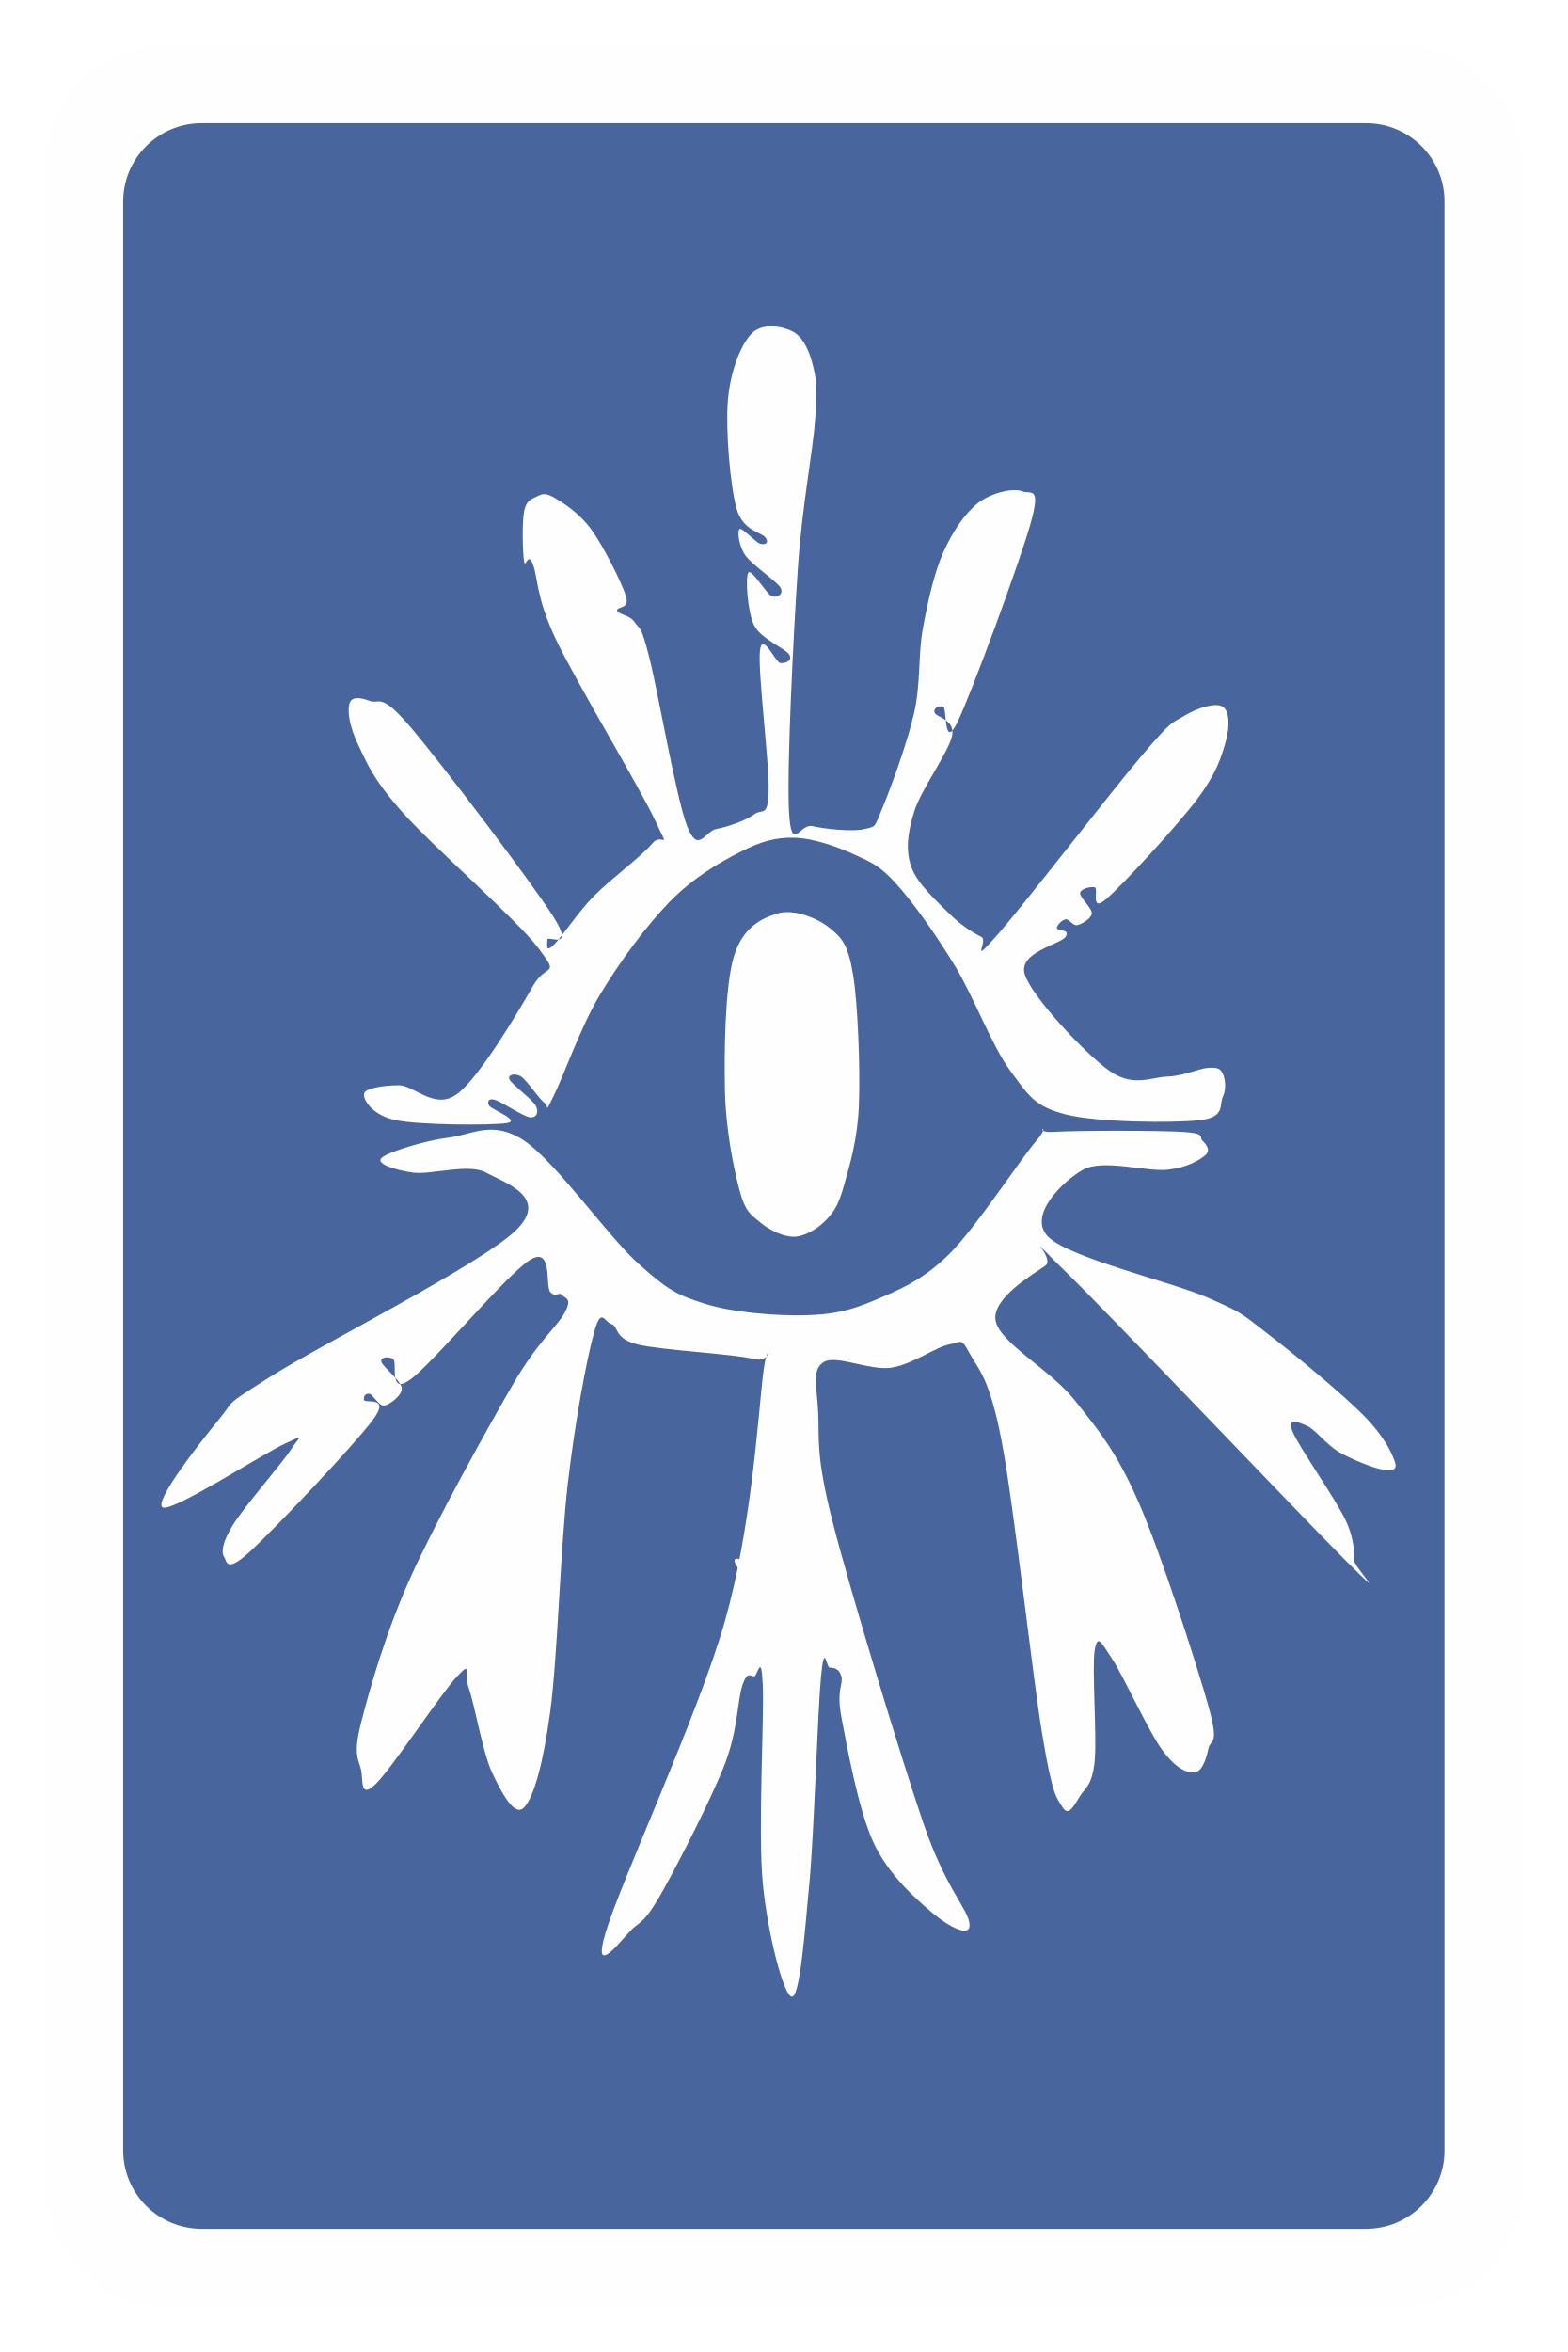
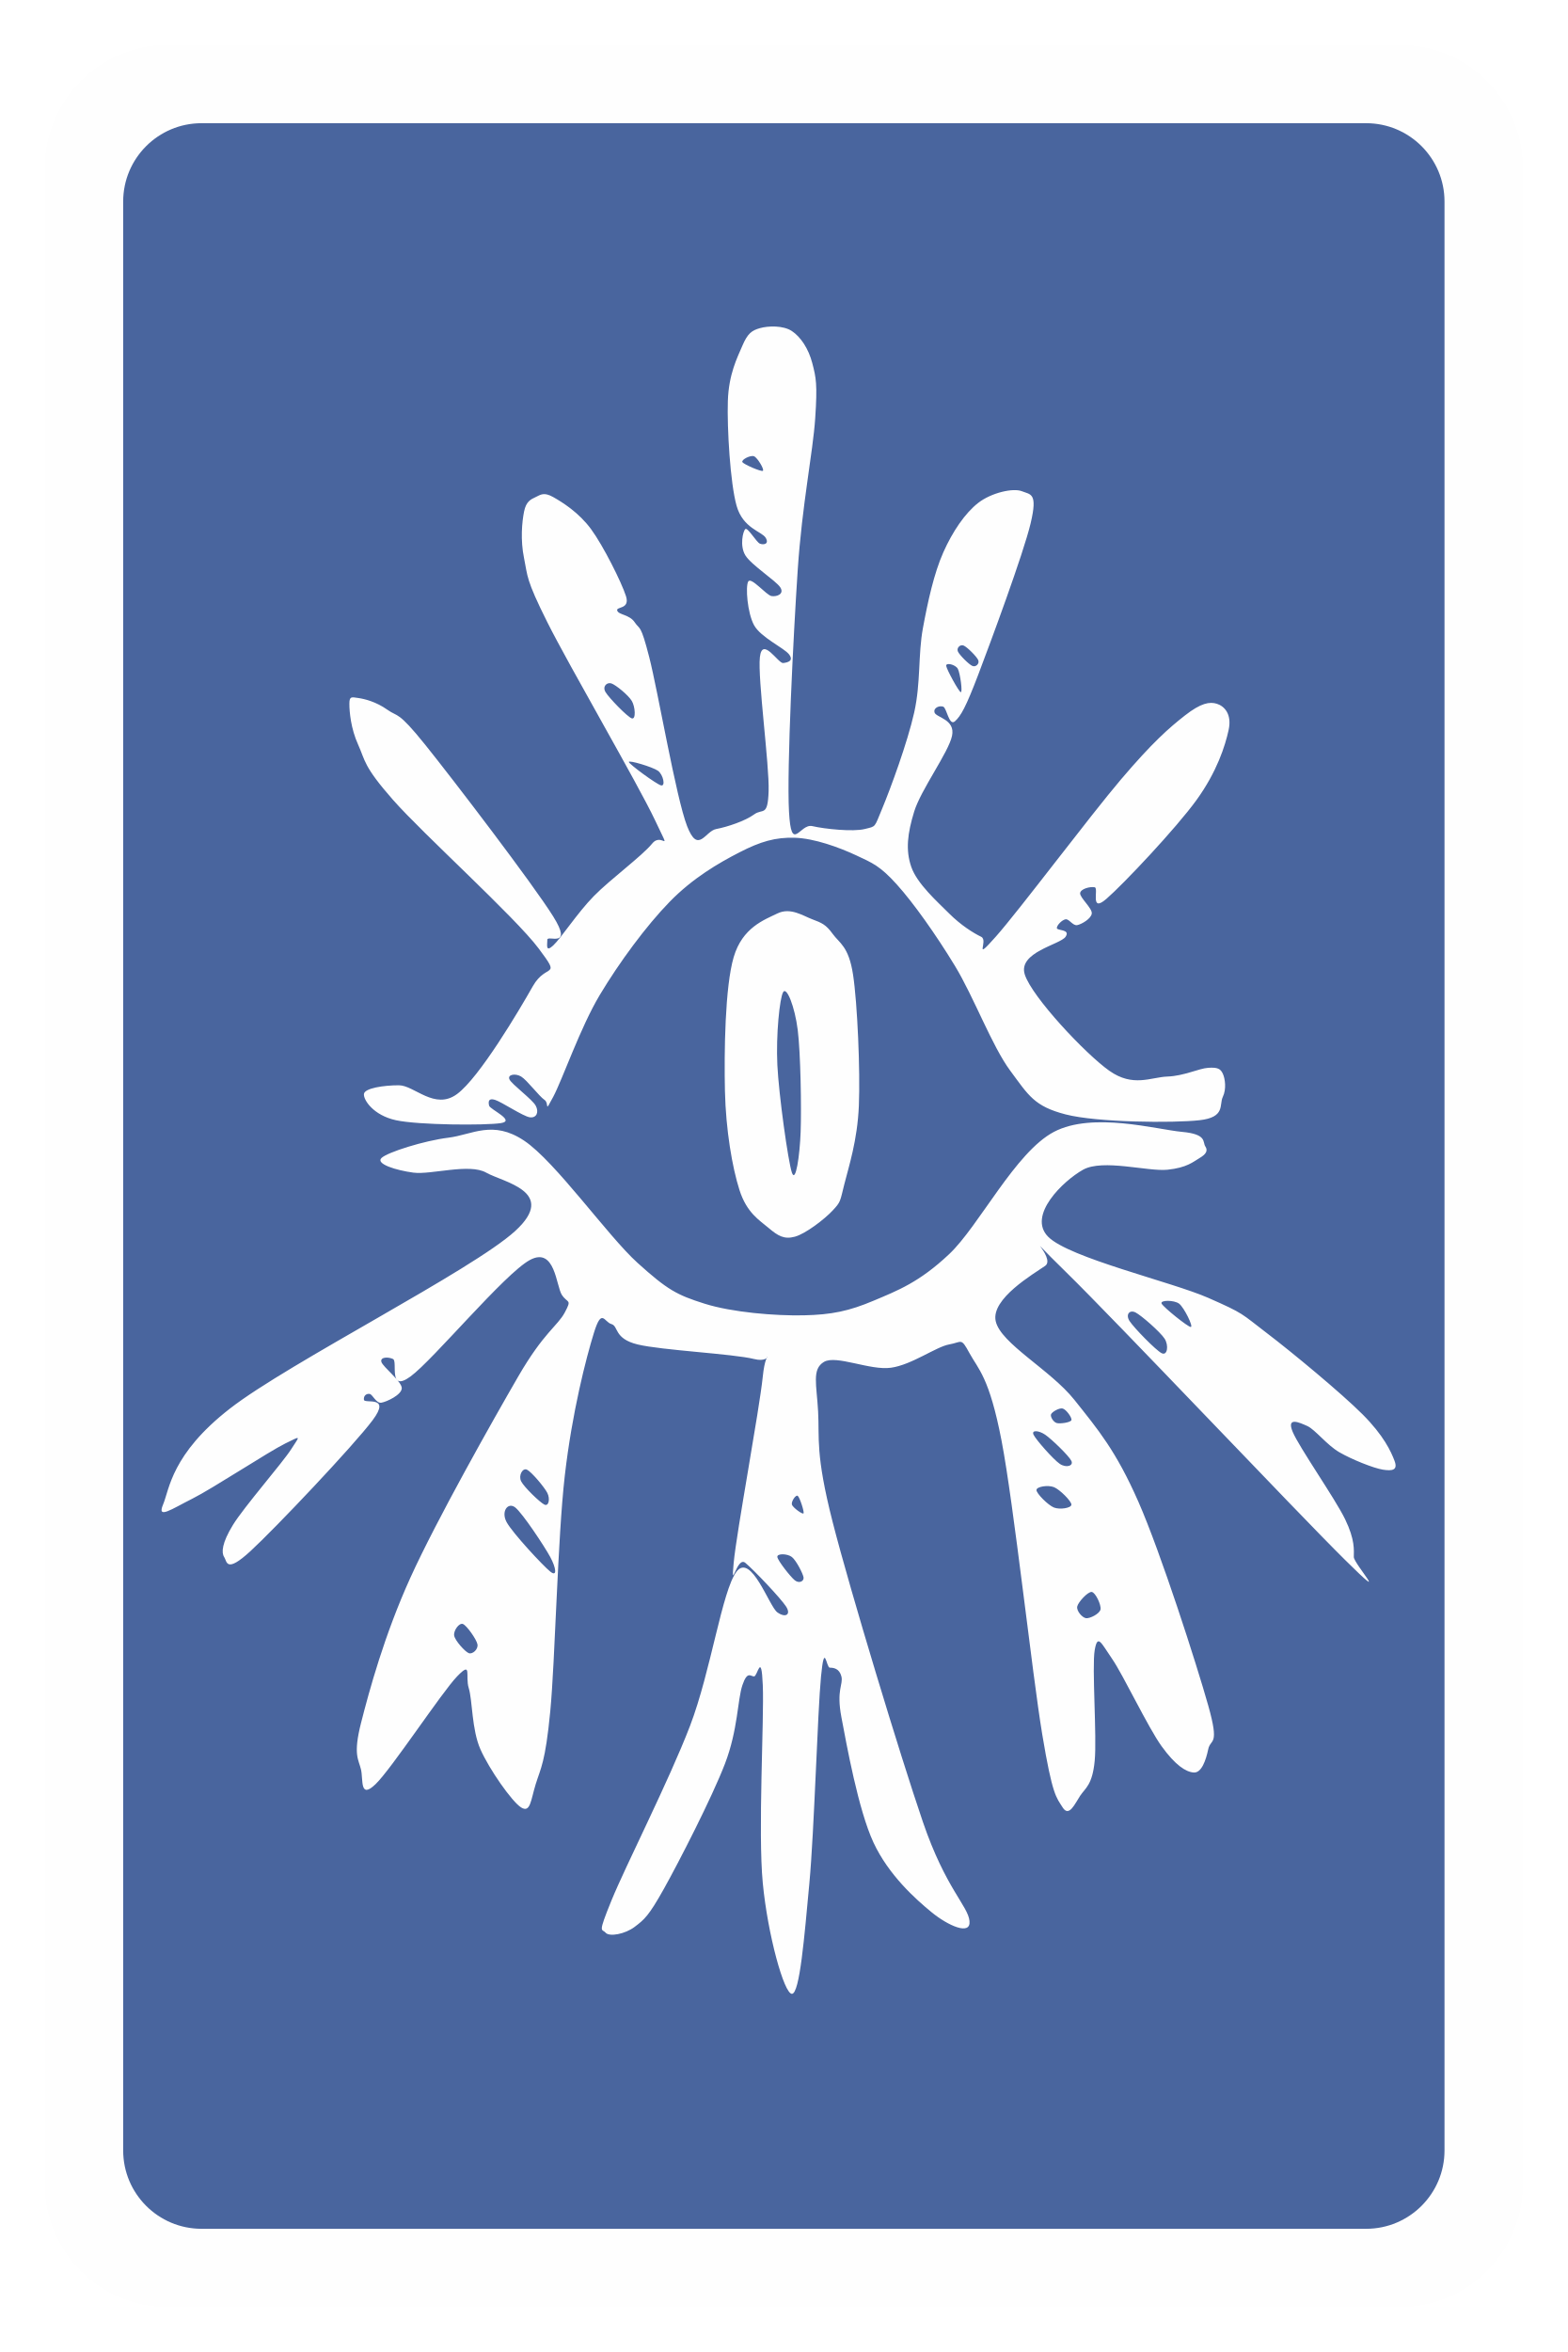
<svg xmlns="http://www.w3.org/2000/svg" viewBox="0 0 140 210" width="280" height="420">
  <rect x="4" y="4" width="132" height="202" rx="11" fill="#fefefe" />
  <rect x="11" y="11" width="118" height="188" rx="7" fill="#49659e" />
  <g transform="translate(13 28) scale(0.26)" fill="#fefefe" fill-rule="evenodd">
-     <path d="M 429.0,394.0 C 427.8,390.8 425.3,385.3 418.0,378.0 C 410.7,370.7 393.8,356.7 385.0,350.0 C 376.2,343.3 377.5,343.5 365.0,338.0 C 352.5,332.5 317.2,324.3 310.0,317.0 C 302.8,309.7 315.2,297.8 322.0,294.0 C 328.8,290.2 344.0,294.8 351.0,294.0 C 358.0,293.2 362.0,290.7 364.0,289.0 C 366.0,287.3 364.3,285.3 363.0,284.0 C 361.7,282.7 364.5,281.5 356.0,281.0 C 347.5,280.5 320.3,280.5 312.0,281.0 C 303.7,281.5 312.0,277.0 306.0,284.0 C 300.0,291.0 285.3,313.8 276.0,323.0 C 266.7,332.2 258.3,335.5 250.0,339.0 C 241.7,342.5 235.7,343.8 226.0,344.0 C 216.3,344.2 201.5,343.0 192.0,340.0 C 182.5,337.0 179.3,335.3 169.0,326.0 C 158.7,316.7 140.8,291.2 130.0,284.0 C 119.2,276.8 112.2,282.0 104.0,283.0 C 95.8,284.0 83.0,288.0 81.0,290.0 C 79.0,292.0 86.0,294.2 92.0,295.0 C 98.0,295.8 111.2,291.7 117.0,295.0 C 122.8,298.3 139.3,303.3 127.0,315.0 C 114.7,326.7 60.0,354.2 43.0,365.0 C 26.0,375.8 31.2,372.5 25.0,380.0 C 18.8,387.5 2.2,408.7 6.0,410.0 C 9.8,411.3 40.7,391.3 48.0,388.0 C 55.3,384.7 53.0,385.3 50.0,390.0 C 47.0,394.7 33.8,409.8 30.0,416.0 C 26.2,422.2 26.0,425.5 27.0,427.0 C 28.0,428.5 27.5,432.8 36.0,425.0 C 44.5,417.2 71.5,388.7 78.0,380.0 C 84.5,371.3 75.2,374.5 75.0,373.0 C 74.8,371.5 75.8,370.7 77.0,371.0 C 78.2,371.3 80.2,375.3 82.0,375.0 C 83.8,374.7 88.2,371.5 88.0,369.0 C 87.8,366.5 81.5,361.7 81.0,360.0 C 80.5,358.3 83.3,358.0 85.0,359.0 C 86.7,360.0 83.2,371.7 91.0,366.0 C 98.8,360.3 124.0,330.0 132.0,325.0 C 140.0,320.0 137.2,334.0 139.0,336.0 C 140.8,338.0 142.2,335.8 143.0,337.0 C 143.8,338.2 146.8,337.8 144.0,343.0 C 141.2,348.2 134.8,352.8 126.0,368.0 C 117.2,383.2 99.7,414.7 91.0,434.0 C 82.3,453.3 76.8,473.0 74.0,484.0 C 71.2,495.0 73.2,496.5 74.0,500.0 C 74.8,503.5 73.5,510.3 79.0,505.0 C 84.5,499.7 101.7,473.5 107.0,468.0 C 112.3,462.5 109.0,466.5 111.0,472.0 C 113.0,477.5 115.8,494.2 119.0,501.0 C 122.2,507.8 126.7,516.5 130.0,513.0 C 133.3,509.5 136.5,498.5 139.0,480.0 C 141.5,461.5 142.5,423.7 145.0,402.0 C 147.5,380.3 151.5,359.2 154.0,350.0 C 156.5,340.8 157.5,346.3 160.0,347.0 C 162.5,347.7 160.8,352.0 169.0,354.0 C 177.2,356.0 201.8,357.2 209.0,359.0 C 216.2,360.8 213.7,350.0 212.0,365.0 C 210.3,380.0 208.0,417.2 199.0,449.0 C 190.0,480.8 163.2,538.5 158.0,556.0 C 152.8,573.5 164.7,556.5 168.0,554.0 C 171.3,551.5 172.8,550.3 178.0,541.0 C 183.2,531.7 194.5,509.7 199.0,498.0 C 203.5,486.3 203.3,476.0 205.0,471.0 C 206.7,466.0 207.8,468.0 209.0,468.0 C 210.2,468.0 211.5,459.2 212.0,471.0 C 212.5,482.8 210.3,521.2 212.0,539.0 C 213.7,556.8 219.3,578.0 222.0,578.0 C 224.7,578.0 226.3,557.3 228.0,539.0 C 229.7,520.7 230.8,480.3 232.0,468.0 C 233.2,455.7 233.8,465.0 235.0,465.0 C 236.2,465.0 238.3,465.2 239.0,468.0 C 239.7,470.8 237.2,472.5 239.0,482.0 C 240.8,491.5 244.8,513.8 250.0,525.0 C 255.2,536.2 264.5,544.3 270.0,549.0 C 275.5,553.7 283.5,558.2 283.0,553.0 C 282.5,547.8 274.8,541.0 267.0,518.0 C 259.2,495.0 242.0,438.5 236.0,415.0 C 230.0,391.5 231.5,386.2 231.0,377.0 C 230.5,367.8 228.8,362.5 233.0,360.0 C 237.2,357.5 248.8,363.0 256.0,362.0 C 263.2,361.0 271.5,354.8 276.0,354.0 C 280.5,353.2 280.0,351.5 283.0,357.0 C 286.0,362.5 289.8,365.2 294.0,387.0 C 298.2,408.8 304.5,467.0 308.0,488.0 C 311.5,509.0 312.8,509.5 315.0,513.0 C 317.2,516.5 319.2,511.7 321.0,509.0 C 322.8,506.3 325.2,505.3 326.0,497.0 C 326.8,488.7 325.0,464.8 326.0,459.0 C 327.0,453.2 328.2,456.3 332.0,462.0 C 335.8,467.7 344.3,486.5 349.0,493.0 C 353.7,499.5 357.3,501.0 360.0,501.0 C 362.7,501.0 364.2,496.8 365.0,493.0 C 365.8,489.2 369.0,492.2 365.0,478.0 C 361.0,463.8 348.7,425.5 341.0,408.0 C 333.3,390.5 327.2,383.3 319.0,373.0 C 310.8,362.7 293.7,353.7 292.0,346.0 C 290.3,338.3 305.0,329.8 309.0,327.0 C 313.0,324.2 298.8,312.2 316.0,329.0 C 333.2,345.8 395.5,411.5 412.0,428.0 C 428.5,444.5 415.0,430.3 415.0,428.0 C 415.0,425.7 415.5,421.3 412.0,414.0 C 408.5,406.7 396.2,389.3 394.0,384.0 C 391.8,378.7 396.3,380.8 399.0,382.0 C 401.7,383.2 405.7,388.5 410.0,391.0 C 414.3,393.5 421.8,396.5 425.0,397.0 C 428.2,397.5 430.2,397.2 429.0,394.0 Z" />
-     <path d="M 109.0,450.0 C 110.3,450.5 113.7,455.3 114.0,457.0 C 114.3,458.7 112.3,460.5 111.0,460.0 C 109.7,459.5 106.3,455.7 106.0,454.0 C 105.7,452.3 107.7,449.5 109.0,450.0 Z" />
-     <path d="M 325.0,439.0 C 326.3,439.2 328.3,443.5 328.0,445.0 C 327.7,446.5 324.3,448.2 323.0,448.0 C 321.7,447.8 319.7,445.5 320.0,444.0 C 320.3,442.5 323.7,438.8 325.0,439.0 Z" />
-     <path d="M 203.0,430.0 C 201.2,427.2 203.2,426.7 206.0,429.0 C 208.8,431.3 218.2,441.2 220.0,444.0 C 221.8,446.8 219.8,448.3 217.0,446.0 C 214.2,443.7 204.8,432.8 203.0,430.0 Z" />
-     <path d="M 217.0,427.0 C 216.8,425.7 220.5,425.8 222.0,427.0 C 223.5,428.2 225.8,432.7 226.0,434.0 C 226.2,435.3 224.5,436.2 223.0,435.0 C 221.5,433.8 217.2,428.3 217.0,427.0 Z" />
-     <path d="M 127.0,410.0 C 129.2,411.8 137.0,423.3 139.0,427.0 C 141.0,430.7 141.2,433.8 139.0,432.0 C 136.8,430.2 128.0,419.7 126.0,416.0 C 124.0,412.3 124.8,408.2 127.0,410.0 Z" />
-     <path d="M 224.0,406.0 C 224.7,406.5 226.3,411.5 226.0,412.0 C 225.7,412.5 222.3,410.0 222.0,409.0 C 221.7,408.0 223.3,405.5 224.0,406.0 Z" />
-     <path d="M 306.0,404.0 C 306.0,402.8 310.0,402.2 312.0,403.0 C 314.0,403.8 318.0,407.8 318.0,409.0 C 318.0,410.2 314.0,410.8 312.0,410.0 C 310.0,409.2 306.0,405.2 306.0,404.0 Z" />
-     <path d="M 131.0,397.0 C 132.5,397.7 137.0,403.0 138.0,405.0 C 139.0,407.0 138.5,409.7 137.0,409.0 C 135.5,408.3 130.0,403.0 129.0,401.0 C 128.0,399.0 129.5,396.3 131.0,397.0 Z" />
-     <path d="M 305.0,385.0 C 304.2,383.3 306.8,383.5 309.0,385.0 C 311.2,386.5 317.2,392.3 318.0,394.0 C 318.8,395.7 316.2,396.5 314.0,395.0 C 311.8,393.5 305.8,386.7 305.0,385.0 Z" />
-     <path d="M 311.0,378.0 C 311.3,377.2 313.8,375.7 315.0,376.0 C 316.2,376.3 318.3,379.2 318.0,380.0 C 317.7,380.8 314.2,381.3 313.0,381.0 C 311.8,380.7 310.7,378.8 311.0,378.0 Z" />
-     <path d="M 340.0,343.0 C 342.0,344.0 348.5,349.7 350.0,352.0 C 351.5,354.3 351.0,358.0 349.0,357.0 C 347.0,356.0 339.5,348.3 338.0,346.0 C 336.5,343.7 338.0,342.0 340.0,343.0 Z" />
-     <path d="M 349.0,340.0 C 348.3,338.7 353.3,338.7 355.0,340.0 C 356.7,341.3 360.0,348.0 359.0,348.0 C 358.0,348.0 349.7,341.3 349.0,340.0 Z" />
-     <path d="M 217.0,206.0 C 211.5,207.7 205.0,210.8 202.0,221.0 C 199.0,231.2 198.7,253.7 199.0,267.0 C 199.3,280.3 202.0,293.5 204.0,301.0 C 206.0,308.5 207.8,309.3 211.0,312.0 C 214.2,314.7 219.2,317.2 223.0,317.0 C 226.8,316.8 231.2,314.0 234.0,311.0 C 236.8,308.0 238.2,305.5 240.0,299.0 C 241.8,292.5 244.5,284.0 245.0,272.0 C 245.5,260.0 244.7,237.2 243.0,227.0 C 241.3,216.8 239.3,214.5 235.0,211.0 C 230.7,207.5 222.5,204.3 217.0,206.0 Z" />
-     <path d="M 219.0,233.0 C 220.2,231.0 223.0,238.0 224.0,246.0 C 225.0,254.0 225.3,272.8 225.0,281.0 C 224.7,289.2 223.3,298.8 222.0,295.0 C 220.7,291.2 217.5,268.3 217.0,258.0 C 216.5,247.7 217.8,235.0 219.0,233.0 Z" />
-     <path d="M 70.0,134.0 C 69.3,136.5 70.0,141.8 73.0,148.0 C 76.0,154.2 77.7,159.3 88.0,171.0 C 98.3,182.7 127.5,208.0 135.0,218.0 C 142.5,228.0 137.7,222.7 133.0,231.0 C 128.3,239.3 114.7,262.3 107.0,268.0 C 99.3,273.7 92.3,265.0 87.0,265.0 C 81.7,265.0 75.2,266.0 75.0,268.0 C 74.8,270.0 77.8,275.3 86.0,277.0 C 94.2,278.7 118.7,278.8 124.0,278.0 C 129.3,277.2 118.7,273.3 118.0,272.0 C 117.3,270.7 117.7,269.3 120.0,270.0 C 122.3,270.7 129.7,275.7 132.0,276.0 C 134.3,276.3 135.2,274.2 134.0,272.0 C 132.8,269.8 125.8,264.7 125.0,263.0 C 124.2,261.3 127.0,260.7 129.0,262.0 C 131.0,263.3 135.2,269.8 137.0,271.0 C 138.8,272.2 136.8,275.2 140.0,269.0 C 143.2,262.8 149.3,245.2 156.0,234.0 C 162.7,222.8 172.0,210.2 180.0,202.0 C 188.0,193.8 196.8,188.7 204.0,185.0 C 211.2,181.3 216.3,179.8 223.0,180.0 C 229.7,180.2 238.2,183.3 244.0,186.0 C 249.8,188.7 252.3,189.7 258.0,196.0 C 263.7,202.3 271.5,213.3 278.0,224.0 C 284.5,234.7 290.7,251.5 297.0,260.0 C 303.3,268.5 305.2,272.2 316.0,275.0 C 326.8,277.8 353.0,278.0 362.0,277.0 C 371.0,276.0 368.7,271.7 370.0,269.0 C 371.3,266.3 370.8,262.7 370.0,261.0 C 369.2,259.3 368.2,258.8 365.0,259.0 C 361.8,259.2 356.7,261.8 351.0,262.0 C 345.3,262.2 339.2,265.8 331.0,260.0 C 322.8,254.2 304.5,234.7 302.0,227.0 C 299.5,219.3 314.2,216.7 316.0,214.0 C 317.8,211.3 313.0,212.0 313.0,211.0 C 313.0,210.0 314.8,208.2 316.0,208.0 C 317.2,207.8 318.5,210.3 320.0,210.0 C 321.5,209.7 324.8,207.8 325.0,206.0 C 325.2,204.2 320.8,200.5 321.0,199.0 C 321.2,197.5 324.5,196.7 326.0,197.0 C 327.5,197.3 324.2,206.0 330.0,201.0 C 335.8,196.0 354.2,176.0 361.0,167.0 C 367.8,158.0 369.5,152.3 371.0,147.0 C 372.5,141.7 372.3,136.5 370.0,135.0 C 367.7,133.5 361.7,135.2 357.0,138.0 C 352.3,140.8 352.8,139.3 342.0,152.0 C 331.2,164.7 301.2,203.7 292.0,214.0 C 282.8,224.3 289.7,215.3 287.0,214.0 C 284.3,212.7 280.0,210.0 276.0,206.0 C 272.0,202.0 265.0,195.8 263.0,190.0 C 261.0,184.2 261.7,178.5 264.0,171.0 C 266.3,163.5 275.8,150.7 277.0,145.0 C 278.2,139.3 271.5,138.7 271.0,137.0 C 270.5,135.3 272.7,134.5 274.0,135.0 C 275.3,135.5 274.0,150.5 279.0,140.0 C 284.0,129.5 300.3,85.2 304.0,72.0 C 307.7,58.8 304.0,62.2 301.0,61.0 C 298.0,59.8 290.5,61.5 286.0,65.0 C 281.5,68.5 277.2,74.8 274.0,82.0 C 270.8,89.2 268.7,98.8 267.0,108.0 C 265.3,117.2 266.3,126.7 264.0,137.0 C 261.7,147.3 255.8,163.3 253.0,170.0 C 250.2,176.7 251.0,176.0 247.0,177.0 C 243.0,178.0 233.3,177.0 229.0,176.0 C 224.7,175.0 221.8,185.7 221.0,171.0 C 220.2,156.3 222.5,110.5 224.0,88.0 C 225.5,65.5 229.2,47.8 230.0,36.0 C 230.8,24.2 230.3,22.0 229.0,17.0 C 227.7,12.0 225.5,7.7 222.0,6.0 C 218.5,4.3 211.7,3.0 208.0,7.0 C 204.3,11.0 200.8,20.0 200.0,30.0 C 199.2,40.0 200.8,59.2 203.0,67.0 C 205.2,74.8 211.7,75.0 213.0,77.0 C 214.3,79.0 212.5,79.5 211.0,79.0 C 209.5,78.5 204.8,73.3 204.0,74.0 C 203.2,74.7 203.7,79.7 206.0,83.0 C 208.3,86.3 216.5,91.7 218.0,94.0 C 219.5,96.3 216.8,97.8 215.0,97.0 C 213.2,96.2 208.0,87.3 207.0,89.0 C 206.0,90.7 206.7,102.3 209.0,107.0 C 211.3,111.7 219.5,114.8 221.0,117.0 C 222.5,119.2 219.7,120.2 218.0,120.0 C 216.3,119.8 211.7,108.7 211.0,116.0 C 210.3,123.3 214.3,154.7 214.0,164.0 C 213.7,173.3 212.0,169.8 209.0,172.0 C 206.0,174.2 199.8,176.3 196.0,177.0 C 192.2,177.7 189.8,185.8 186.0,176.0 C 182.2,166.2 176.0,129.7 173.0,118.0 C 170.0,106.3 169.8,108.7 168.0,106.0 C 166.2,103.3 162.5,103.5 162.0,102.0 C 161.5,100.5 166.5,101.7 165.0,97.0 C 163.5,92.3 157.2,79.7 153.0,74.0 C 148.8,68.3 143.2,64.8 140.0,63.0 C 136.8,61.2 135.7,62.2 134.0,63.0 C 132.3,63.8 130.7,64.3 130.0,68.0 C 129.3,71.7 129.5,82.0 130.0,85.0 C 130.5,88.0 131.2,81.5 133.0,86.0 C 134.8,90.5 134.0,97.3 141.0,112.0 C 148.0,126.7 169.5,162.3 175.0,174.0 C 180.5,185.7 177.5,177.7 174.0,182.0 C 170.5,186.3 159.7,194.2 154.0,200.0 C 148.3,205.8 142.7,214.5 140.0,217.0 C 137.3,219.5 138.0,216.7 138.0,215.0 C 138.0,213.3 147.8,219.2 140.0,207.0 C 132.2,194.8 101.5,154.3 91.0,142.0 C 80.5,129.7 80.5,134.3 77.0,133.0 C 73.5,131.7 70.7,131.5 70.0,134.0 Z" />
-     <path d="M 166.0,154.0 C 165.8,153.2 174.2,155.7 176.0,157.0 C 177.8,158.3 178.7,162.5 177.0,162.0 C 175.3,161.5 166.2,154.8 166.0,154.0 Z" />
-     <path d="M 160.0,127.0 C 161.5,127.5 165.8,131.0 167.0,133.0 C 168.2,135.0 168.5,139.5 167.0,139.0 C 165.5,138.5 159.2,132.0 158.0,130.0 C 156.8,128.0 158.5,126.5 160.0,127.0 Z" />
-     <path d="M 275.0,121.0 C 274.8,119.7 278.2,120.5 279.0,122.0 C 279.8,123.5 280.7,130.2 280.0,130.0 C 279.3,129.8 275.2,122.3 275.0,121.0 Z" />
-     <path d="M 279.0,116.0 C 278.5,114.8 279.8,113.5 281.0,114.0 C 282.2,114.5 285.5,117.8 286.0,119.0 C 286.5,120.2 285.2,121.5 284.0,121.0 C 282.8,120.5 279.5,117.2 279.0,116.0 Z" />
-     <path d="M 205.0,51.0 C 204.5,50.2 207.8,48.5 209.0,49.0 C 210.2,49.5 212.7,53.7 212.0,54.0 C 211.3,54.3 205.5,51.8 205.0,51.0 Z" />
+     <path d="M 429.0,394.0 C 427.8,390.8 425.3,385.3 418.0,378.0 C 410.7,370.7 393.8,356.7 385.0,350.0 C 376.2,343.3 377.5,343.5 365.0,338.0 C 352.5,332.5 317.2,324.3 310.0,317.0 C 302.8,309.7 315.2,297.8 322.0,294.0 C 328.8,290.2 344.3,294.7 351.0,294.0 C 357.7,293.3 359.8,291.3 362.0,290.0 C 364.2,288.7 365.0,287.5 364.0,286.0 C 363.0,284.5 364.7,281.8 356.0,281.0 C 347.3,280.2 325.3,274.0 312.0,281.0 C 298.7,288.0 286.3,313.3 276.0,323.0 C 265.7,332.7 258.3,335.5 250.0,339.0 C 241.7,342.5 235.7,343.8 226.0,344.0 C 216.3,344.2 201.5,343.0 192.0,340.0 C 182.5,337.0 179.3,335.3 169.0,326.0 C 158.7,316.7 140.8,291.2 130.0,284.0 C 119.2,276.8 112.2,282.0 104.0,283.0 C 95.8,284.0 83.0,288.0 81.0,290.0 C 79.0,292.0 86.0,294.2 92.0,295.0 C 98.0,295.8 111.2,291.7 117.0,295.0 C 122.8,298.3 141.7,301.5 127.0,315.0 C 112.3,328.5 49.2,360.3 29.0,376.0 C 8.8,391.7 8.2,403.8 6.0,409.0 C 3.8,414.2 9.0,410.5 16.0,407.0 C 23.0,403.5 42.3,390.8 48.0,388.0 C 53.7,385.2 53.0,385.3 50.0,390.0 C 47.0,394.7 33.8,409.8 30.0,416.0 C 26.2,422.2 26.0,425.5 27.0,427.0 C 28.0,428.5 27.5,432.8 36.0,425.0 C 44.5,417.2 71.5,388.7 78.0,380.0 C 84.5,371.3 75.2,374.5 75.0,373.0 C 74.8,371.5 76.0,370.8 77.0,371.0 C 78.0,371.2 79.2,374.3 81.0,374.0 C 82.8,373.7 88.0,371.3 88.0,369.0 C 88.0,366.7 81.5,361.7 81.0,360.0 C 80.5,358.3 83.3,358.2 85.0,359.0 C 86.7,359.8 83.2,370.7 91.0,365.0 C 98.8,359.3 123.3,329.7 132.0,325.0 C 140.7,320.3 141.0,334.0 143.0,337.0 C 145.0,340.0 146.5,338.3 144.0,343.0 C 141.5,347.7 136.8,349.8 128.0,365.0 C 119.2,380.2 100.0,414.2 91.0,434.0 C 82.0,453.8 76.8,473.0 74.0,484.0 C 71.2,495.0 73.2,496.5 74.0,500.0 C 74.8,503.5 73.5,510.3 79.0,505.0 C 84.5,499.7 101.7,473.5 107.0,468.0 C 112.3,462.5 109.7,467.8 111.0,472.0 C 112.3,476.2 112.0,486.2 115.0,493.0 C 118.0,499.8 125.8,511.0 129.0,513.0 C 132.2,515.0 132.3,510.5 134.0,505.0 C 135.7,499.5 137.3,497.7 139.0,480.0 C 140.7,462.3 141.5,420.7 144.0,399.0 C 146.5,377.3 151.3,358.7 154.0,350.0 C 156.7,341.3 157.5,346.3 160.0,347.0 C 162.5,347.7 160.8,352.0 169.0,354.0 C 177.2,356.0 201.8,357.2 209.0,359.0 C 216.2,360.8 213.2,353.3 212.0,365.0 C 210.8,376.7 203.0,418.3 202.0,429.0 C 201.0,439.7 203.0,426.5 206.0,429.0 C 209.0,431.5 218.2,441.2 220.0,444.0 C 221.8,446.8 219.8,448.0 217.0,446.0 C 214.2,444.0 208.0,425.5 203.0,432.0 C 198.0,438.5 194.2,466.2 187.0,485.0 C 179.8,503.8 164.8,533.2 160.0,545.0 C 155.2,556.8 156.7,554.5 158.0,556.0 C 159.3,557.5 164.7,556.5 168.0,554.0 C 171.3,551.5 172.8,550.3 178.0,541.0 C 183.2,531.7 194.5,509.7 199.0,498.0 C 203.5,486.3 203.3,476.0 205.0,471.0 C 206.7,466.0 207.8,468.0 209.0,468.0 C 210.2,468.0 211.5,459.2 212.0,471.0 C 212.5,482.8 210.3,521.3 212.0,539.0 C 213.7,556.7 219.3,577.0 222.0,577.0 C 224.7,577.0 226.3,557.2 228.0,539.0 C 229.7,520.8 230.8,480.3 232.0,468.0 C 233.2,455.7 233.8,465.0 235.0,465.0 C 236.2,465.0 238.3,465.2 239.0,468.0 C 239.7,470.8 237.2,472.5 239.0,482.0 C 240.8,491.5 244.8,513.8 250.0,525.0 C 255.2,536.2 264.5,544.5 270.0,549.0 C 275.5,553.5 283.5,557.2 283.0,552.0 C 282.5,546.8 274.8,540.8 267.0,518.0 C 259.2,495.2 242.0,438.5 236.0,415.0 C 230.0,391.5 231.5,386.2 231.0,377.0 C 230.5,367.8 228.8,362.5 233.0,360.0 C 237.2,357.5 248.8,363.0 256.0,362.0 C 263.2,361.0 271.5,354.8 276.0,354.0 C 280.5,353.2 280.0,351.5 283.0,357.0 C 286.0,362.5 289.8,365.2 294.0,387.0 C 298.2,408.8 304.5,467.0 308.0,488.0 C 311.5,509.0 312.8,509.5 315.0,513.0 C 317.2,516.5 319.2,511.7 321.0,509.0 C 322.8,506.3 325.2,505.3 326.0,497.0 C 326.8,488.7 325.0,464.8 326.0,459.0 C 327.0,453.2 328.2,456.5 332.0,462.0 C 335.8,467.5 344.3,485.5 349.0,492.0 C 353.7,498.5 357.3,500.8 360.0,501.0 C 362.7,501.2 364.2,496.8 365.0,493.0 C 365.8,489.2 369.0,492.2 365.0,478.0 C 361.0,463.8 348.7,425.5 341.0,408.0 C 333.3,390.5 327.2,383.3 319.0,373.0 C 310.8,362.7 293.7,353.7 292.0,346.0 C 290.3,338.3 305.0,329.8 309.0,327.0 C 313.0,324.2 298.8,312.2 316.0,329.0 C 333.2,345.8 395.5,411.7 412.0,428.0 C 428.5,444.3 415.0,429.3 415.0,427.0 C 415.0,424.7 415.5,421.2 412.0,414.0 C 408.5,406.8 396.2,389.3 394.0,384.0 C 391.8,378.7 396.3,380.8 399.0,382.0 C 401.7,383.2 405.7,388.5 410.0,391.0 C 414.3,393.5 421.8,396.5 425.0,397.0 C 428.2,397.5 430.2,397.2 429.0,394.0 Z M 109.0,450.0 C 110.3,450.5 113.7,455.3 114.0,457.0 C 114.3,458.7 112.3,460.5 111.0,460.0 C 109.7,459.5 106.3,455.7 106.0,454.0 C 105.7,452.3 107.7,449.5 109.0,450.0 Z M 325.0,439.0 C 326.3,439.2 328.3,443.5 328.0,445.0 C 327.7,446.5 324.3,448.2 323.0,448.0 C 321.7,447.8 319.7,445.5 320.0,444.0 C 320.3,442.5 323.7,438.8 325.0,439.0 Z M 217.0,427.0 C 216.8,425.7 220.5,425.8 222.0,427.0 C 223.5,428.2 225.8,432.7 226.0,434.0 C 226.2,435.3 224.5,436.2 223.0,435.0 C 221.5,433.8 217.2,428.3 217.0,427.0 Z M 127.0,410.0 C 129.5,412.0 137.0,423.3 139.0,427.0 C 141.0,430.7 141.5,434.0 139.0,432.0 C 136.5,430.0 126.0,418.7 124.0,415.0 C 122.0,411.3 124.5,408.0 127.0,410.0 Z M 224.0,406.0 C 224.7,406.5 226.3,411.5 226.0,412.0 C 225.7,412.5 222.3,410.0 222.0,409.0 C 221.7,408.0 223.3,405.5 224.0,406.0 Z M 306.0,404.0 C 306.0,402.8 310.0,402.2 312.0,403.0 C 314.0,403.8 318.0,407.8 318.0,409.0 C 318.0,410.2 314.0,410.8 312.0,410.0 C 310.0,409.2 306.0,405.2 306.0,404.0 Z M 131.0,397.0 C 132.5,397.7 137.0,403.0 138.0,405.0 C 139.0,407.0 138.5,409.7 137.0,409.0 C 135.5,408.3 130.0,403.0 129.0,401.0 C 128.0,399.0 129.5,396.3 131.0,397.0 Z M 305.0,385.0 C 304.2,383.3 306.8,383.5 309.0,385.0 C 311.2,386.5 317.2,392.3 318.0,394.0 C 318.8,395.7 316.2,396.5 314.0,395.0 C 311.8,393.5 305.8,386.7 305.0,385.0 Z M 311.0,378.0 C 311.3,377.2 313.8,375.7 315.0,376.0 C 316.2,376.3 318.3,379.2 318.0,380.0 C 317.7,380.8 314.2,381.3 313.0,381.0 C 311.8,380.7 310.7,378.8 311.0,378.0 Z M 340.0,343.0 C 342.0,344.0 348.5,349.7 350.0,352.0 C 351.5,354.3 351.0,358.0 349.0,357.0 C 347.0,356.0 339.5,348.3 338.0,346.0 C 336.5,343.7 338.0,342.0 340.0,343.0 Z M 349.0,340.0 C 348.3,338.7 353.3,338.7 355.0,340.0 C 356.7,341.3 360.0,348.0 359.0,348.0 C 358.0,348.0 349.7,341.3 349.0,340.0 Z M 217.0,206.0 C 212.5,208.2 205.0,210.8 202.0,221.0 C 199.0,231.2 198.7,253.7 199.0,267.0 C 199.3,280.3 201.5,293.2 204.0,301.0 C 206.5,308.8 210.8,311.3 214.0,314.0 C 217.2,316.7 219.3,318.0 223.0,317.0 C 226.7,316.0 233.2,311.0 236.0,308.0 C 238.8,305.0 238.5,305.0 240.0,299.0 C 241.5,293.0 244.5,284.0 245.0,272.0 C 245.5,260.0 244.5,236.8 243.0,227.0 C 241.5,217.2 238.3,216.2 236.0,213.0 C 233.7,209.8 232.2,209.2 229.0,208.0 C 225.8,206.8 221.5,203.8 217.0,206.0 Z M 219.0,233.0 C 220.2,231.0 223.0,238.0 224.0,246.0 C 225.0,254.0 225.3,272.8 225.0,281.0 C 224.7,289.2 223.3,298.8 222.0,295.0 C 220.7,291.2 217.5,268.3 217.0,258.0 C 216.5,247.7 217.8,235.0 219.0,233.0 Z M 70.0,134.0 C 70.0,136.7 70.5,142.5 73.0,148.0 C 75.5,153.5 74.7,155.3 85.0,167.0 C 95.3,178.7 127.0,207.3 135.0,218.0 C 143.0,228.7 137.7,222.7 133.0,231.0 C 128.3,239.3 114.7,262.3 107.0,268.0 C 99.3,273.7 92.3,265.0 87.0,265.0 C 81.7,265.0 75.2,266.0 75.0,268.0 C 74.8,270.0 78.2,275.3 86.0,277.0 C 93.8,278.7 116.7,278.8 122.0,278.0 C 127.3,277.2 118.3,273.3 118.0,272.0 C 117.7,270.7 117.7,269.3 120.0,270.0 C 122.3,270.7 129.7,275.7 132.0,276.0 C 134.3,276.3 135.2,274.2 134.0,272.0 C 132.8,269.8 125.8,264.7 125.0,263.0 C 124.2,261.3 127.0,260.8 129.0,262.0 C 131.0,263.2 135.2,268.8 137.0,270.0 C 138.8,271.2 136.8,275.0 140.0,269.0 C 143.2,263.0 149.3,245.2 156.0,234.0 C 162.7,222.8 172.0,210.2 180.0,202.0 C 188.0,193.8 196.8,188.7 204.0,185.0 C 211.2,181.3 216.3,179.8 223.0,180.0 C 229.7,180.2 238.2,183.3 244.0,186.0 C 249.8,188.7 252.3,189.7 258.0,196.0 C 263.7,202.3 271.5,213.3 278.0,224.0 C 284.5,234.7 290.7,251.5 297.0,260.0 C 303.3,268.5 305.2,272.2 316.0,275.0 C 326.8,277.8 353.0,278.0 362.0,277.0 C 371.0,276.0 368.7,271.7 370.0,269.0 C 371.3,266.3 370.8,262.7 370.0,261.0 C 369.2,259.3 368.2,258.8 365.0,259.0 C 361.8,259.2 356.7,261.8 351.0,262.0 C 345.3,262.2 339.2,265.8 331.0,260.0 C 322.8,254.2 304.5,234.7 302.0,227.0 C 299.5,219.3 314.2,216.7 316.0,214.0 C 317.8,211.3 313.0,212.0 313.0,211.0 C 313.0,210.0 314.8,208.2 316.0,208.0 C 317.2,207.8 318.5,210.3 320.0,210.0 C 321.5,209.7 324.8,207.8 325.0,206.0 C 325.2,204.2 320.8,200.5 321.0,199.0 C 321.2,197.5 324.5,196.7 326.0,197.0 C 327.5,197.3 324.2,206.0 330.0,201.0 C 335.8,196.0 354.0,176.7 361.0,167.0 C 368.0,157.3 370.8,148.5 372.0,143.0 C 373.2,137.5 370.5,134.8 368.0,134.0 C 365.5,133.2 362.5,133.7 357.0,138.0 C 351.5,142.3 345.8,147.3 335.0,160.0 C 324.2,172.7 300.0,205.0 292.0,214.0 C 284.0,223.0 289.7,215.3 287.0,214.0 C 284.3,212.7 280.0,210.0 276.0,206.0 C 272.0,202.0 265.0,195.8 263.0,190.0 C 261.0,184.2 261.7,178.5 264.0,171.0 C 266.3,163.5 275.8,150.7 277.0,145.0 C 278.2,139.3 271.5,138.7 271.0,137.0 C 270.5,135.3 272.8,134.5 274.0,135.0 C 275.2,135.5 276.0,141.8 278.0,140.0 C 280.0,138.2 281.7,135.3 286.0,124.0 C 290.3,112.7 301.5,82.5 304.0,72.0 C 306.5,61.5 304.0,62.2 301.0,61.0 C 298.0,59.8 290.5,61.5 286.0,65.0 C 281.5,68.5 277.2,74.8 274.0,82.0 C 270.8,89.2 268.7,98.8 267.0,108.0 C 265.3,117.2 266.3,126.7 264.0,137.0 C 261.7,147.3 255.8,163.3 253.0,170.0 C 250.2,176.7 251.0,176.0 247.0,177.0 C 243.0,178.0 233.3,177.0 229.0,176.0 C 224.7,175.0 221.8,185.7 221.0,171.0 C 220.2,156.3 222.5,110.5 224.0,88.0 C 225.5,65.5 229.2,47.8 230.0,36.0 C 230.8,24.2 230.3,22.0 229.0,17.0 C 227.7,12.0 225.0,8.0 222.0,6.0 C 219.0,4.0 213.8,4.2 211.0,5.0 C 208.2,5.8 206.8,6.8 205.0,11.0 C 203.2,15.2 200.3,20.8 200.0,30.0 C 199.7,39.2 200.8,58.2 203.0,66.0 C 205.2,73.8 211.7,74.8 213.0,77.0 C 214.3,79.2 212.2,79.5 211.0,79.0 C 209.8,78.5 206.8,73.3 206.0,74.0 C 205.2,74.7 204.0,79.7 206.0,83.0 C 208.0,86.3 216.5,91.7 218.0,94.0 C 219.5,96.3 216.8,97.3 215.0,97.0 C 213.2,96.7 208.0,90.3 207.0,92.0 C 206.0,93.7 206.7,102.8 209.0,107.0 C 211.3,111.2 219.3,114.8 221.0,117.0 C 222.7,119.2 220.7,119.8 219.0,120.0 C 217.3,120.2 211.8,110.7 211.0,118.0 C 210.2,125.3 214.3,155.0 214.0,164.0 C 213.7,173.0 212.0,169.8 209.0,172.0 C 206.0,174.2 199.8,176.3 196.0,177.0 C 192.2,177.7 189.8,185.8 186.0,176.0 C 182.2,166.2 176.0,129.7 173.0,118.0 C 170.0,106.3 169.8,108.7 168.0,106.0 C 166.2,103.3 162.5,103.5 162.0,102.0 C 161.5,100.5 166.5,101.7 165.0,97.0 C 163.5,92.3 157.2,79.7 153.0,74.0 C 148.8,68.3 143.2,64.8 140.0,63.0 C 136.8,61.2 135.7,62.2 134.0,63.0 C 132.3,63.8 130.7,64.5 130.0,68.0 C 129.3,71.5 128.7,77.7 130.0,84.0 C 131.3,90.3 130.5,91.0 138.0,106.0 C 145.5,121.0 169.0,161.3 175.0,174.0 C 181.0,186.7 177.5,177.7 174.0,182.0 C 170.5,186.3 159.7,194.2 154.0,200.0 C 148.3,205.8 142.7,214.5 140.0,217.0 C 137.3,219.5 138.0,216.7 138.0,215.0 C 138.0,213.3 147.0,218.2 140.0,207.0 C 133.0,195.8 105.5,159.8 96.0,148.0 C 86.5,136.2 86.8,138.7 83.0,136.0 C 79.2,133.3 75.2,132.3 73.0,132.0 C 70.8,131.7 70.0,131.3 70.0,134.0 Z M 166.0,154.0 C 165.8,153.2 174.2,155.7 176.0,157.0 C 177.8,158.3 178.7,162.5 177.0,162.0 C 175.3,161.5 166.2,154.8 166.0,154.0 Z M 160.0,127.0 C 161.5,127.5 165.8,131.0 167.0,133.0 C 168.2,135.0 168.5,139.5 167.0,139.0 C 165.5,138.5 159.2,132.0 158.0,130.0 C 156.8,128.0 158.5,126.5 160.0,127.0 Z M 275.0,121.0 C 274.8,119.7 278.2,120.5 279.0,122.0 C 279.8,123.5 280.7,130.2 280.0,130.0 C 279.3,129.8 275.2,122.3 275.0,121.0 Z M 279.0,116.0 C 278.5,114.8 279.8,113.5 281.0,114.0 C 282.2,114.5 285.5,117.8 286.0,119.0 C 286.5,120.2 285.2,121.5 284.0,121.0 C 282.8,120.5 279.5,117.2 279.0,116.0 Z M 205.0,51.0 C 204.5,50.2 207.8,48.5 209.0,49.0 C 210.2,49.5 212.7,53.7 212.0,54.0 C 211.3,54.3 205.5,51.8 205.0,51.0 Z" />
  </g>
</svg>
